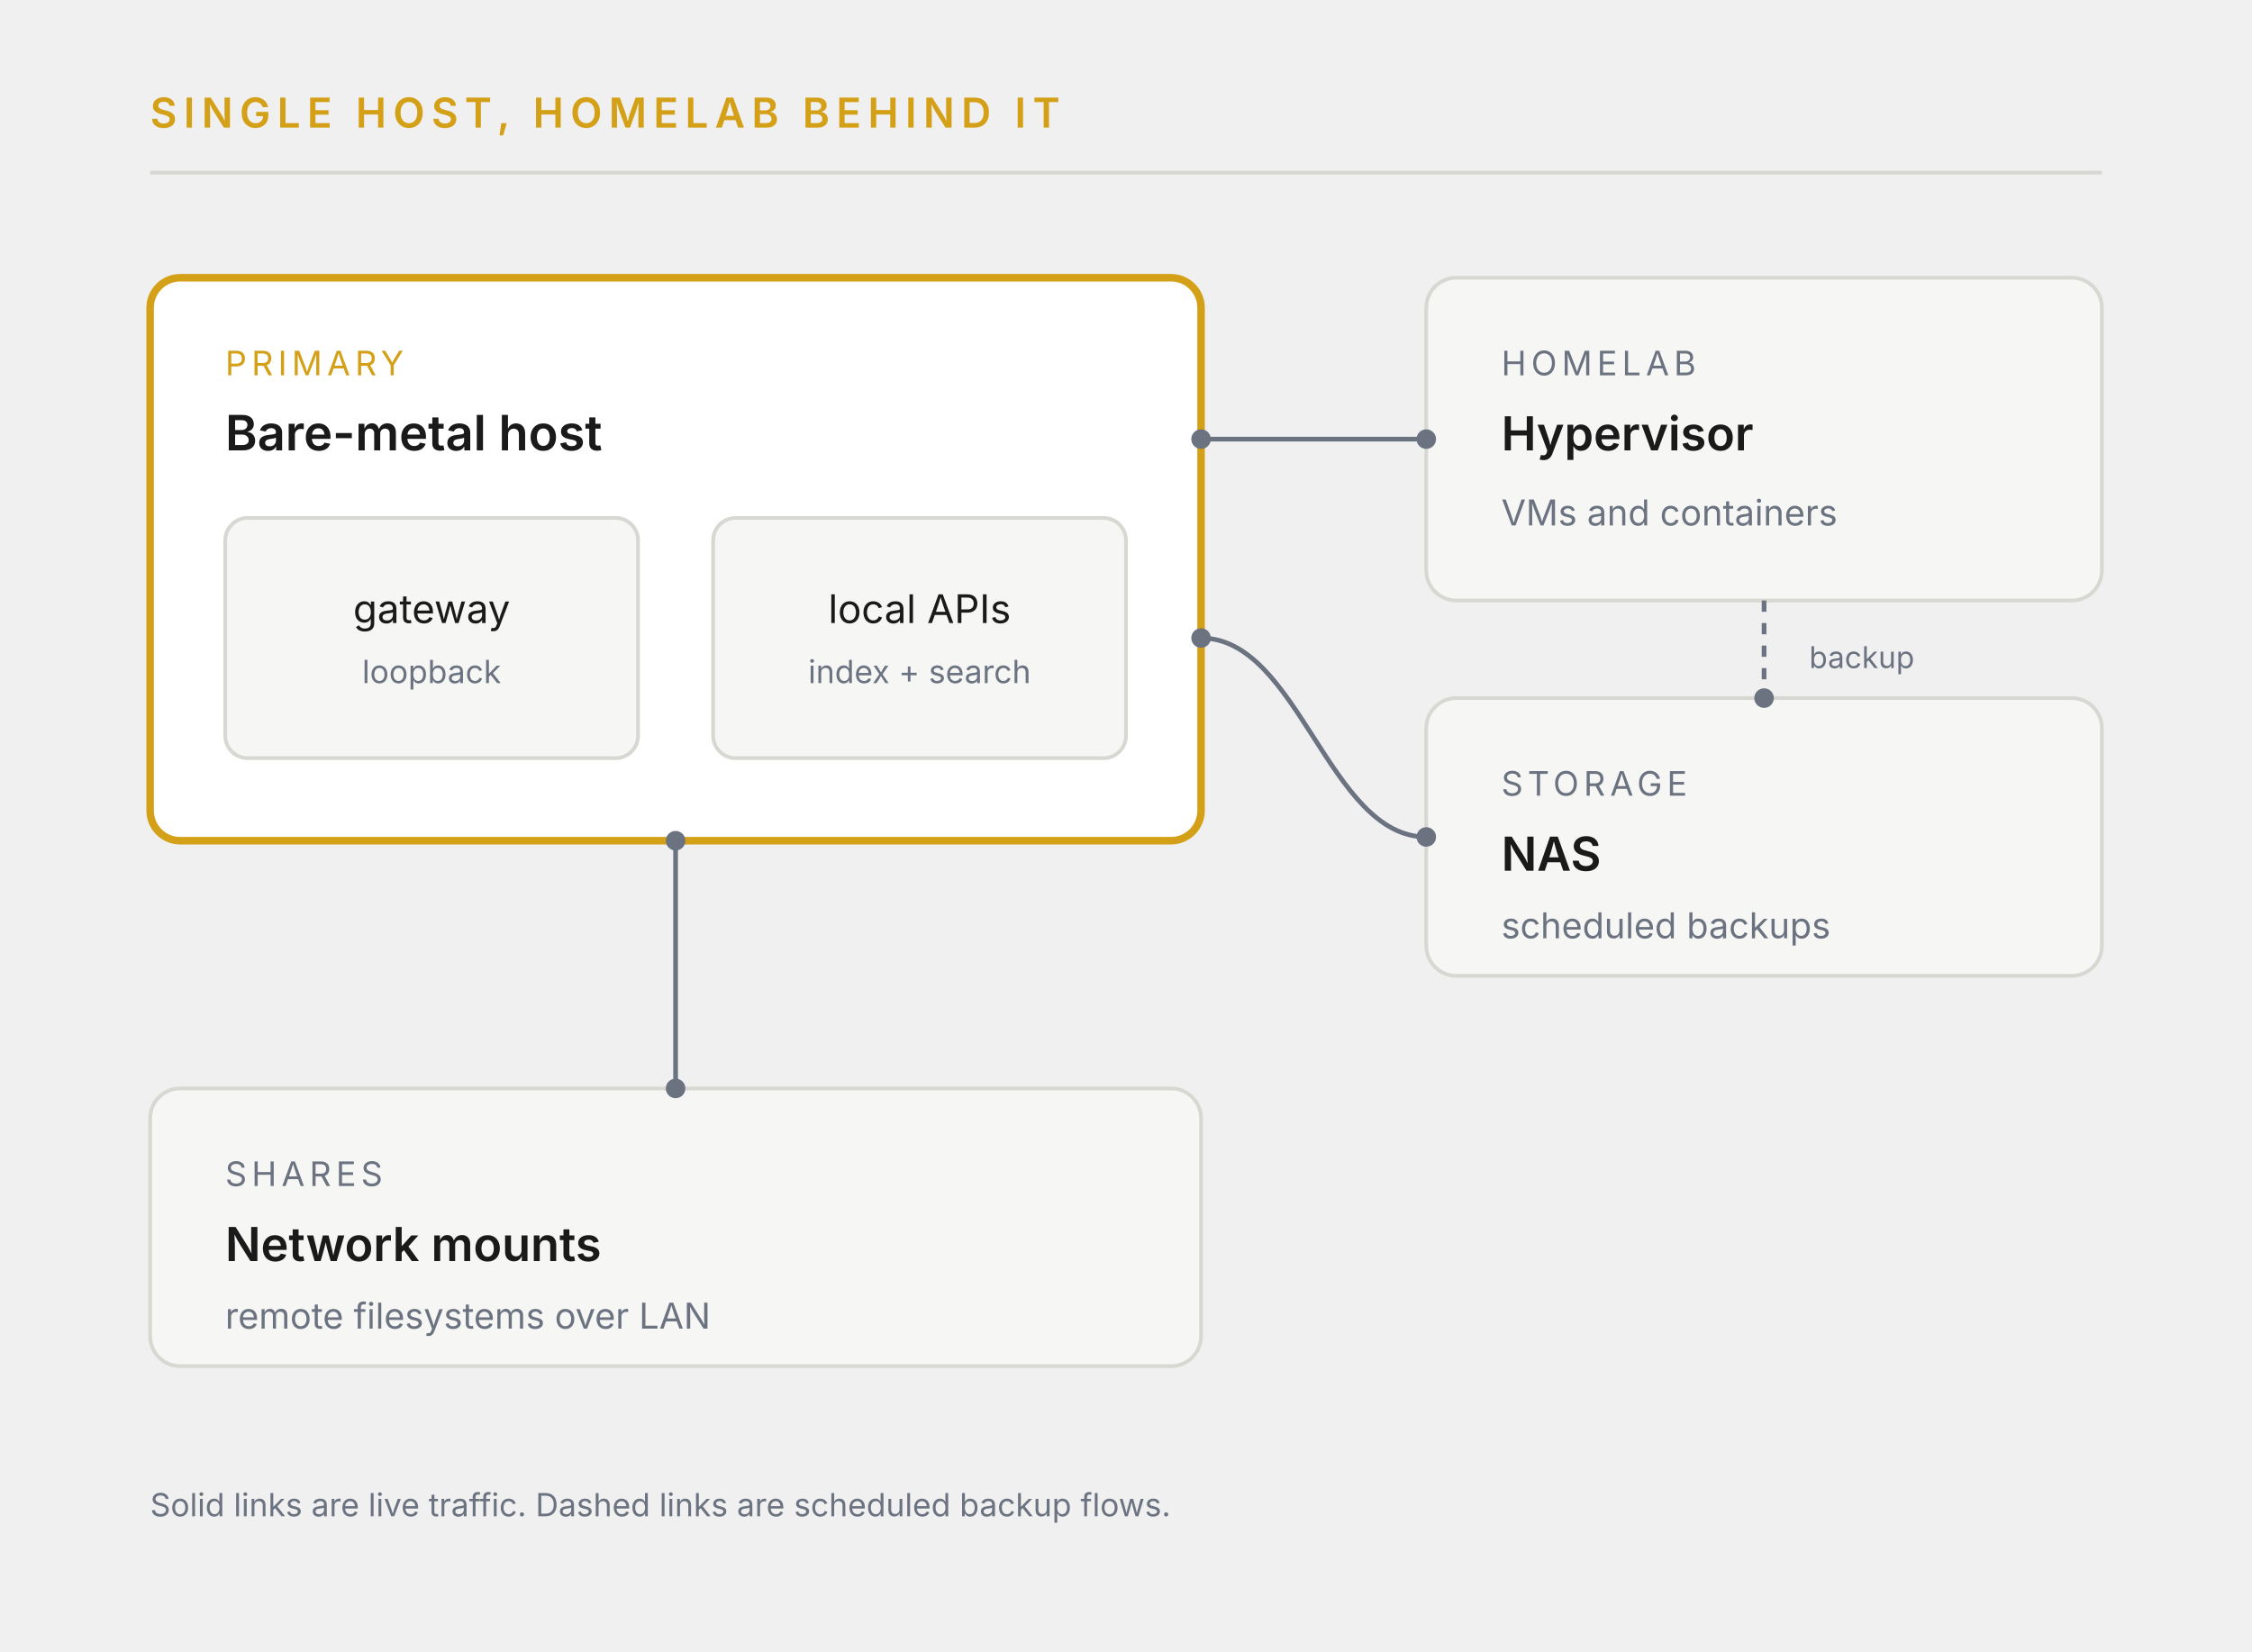
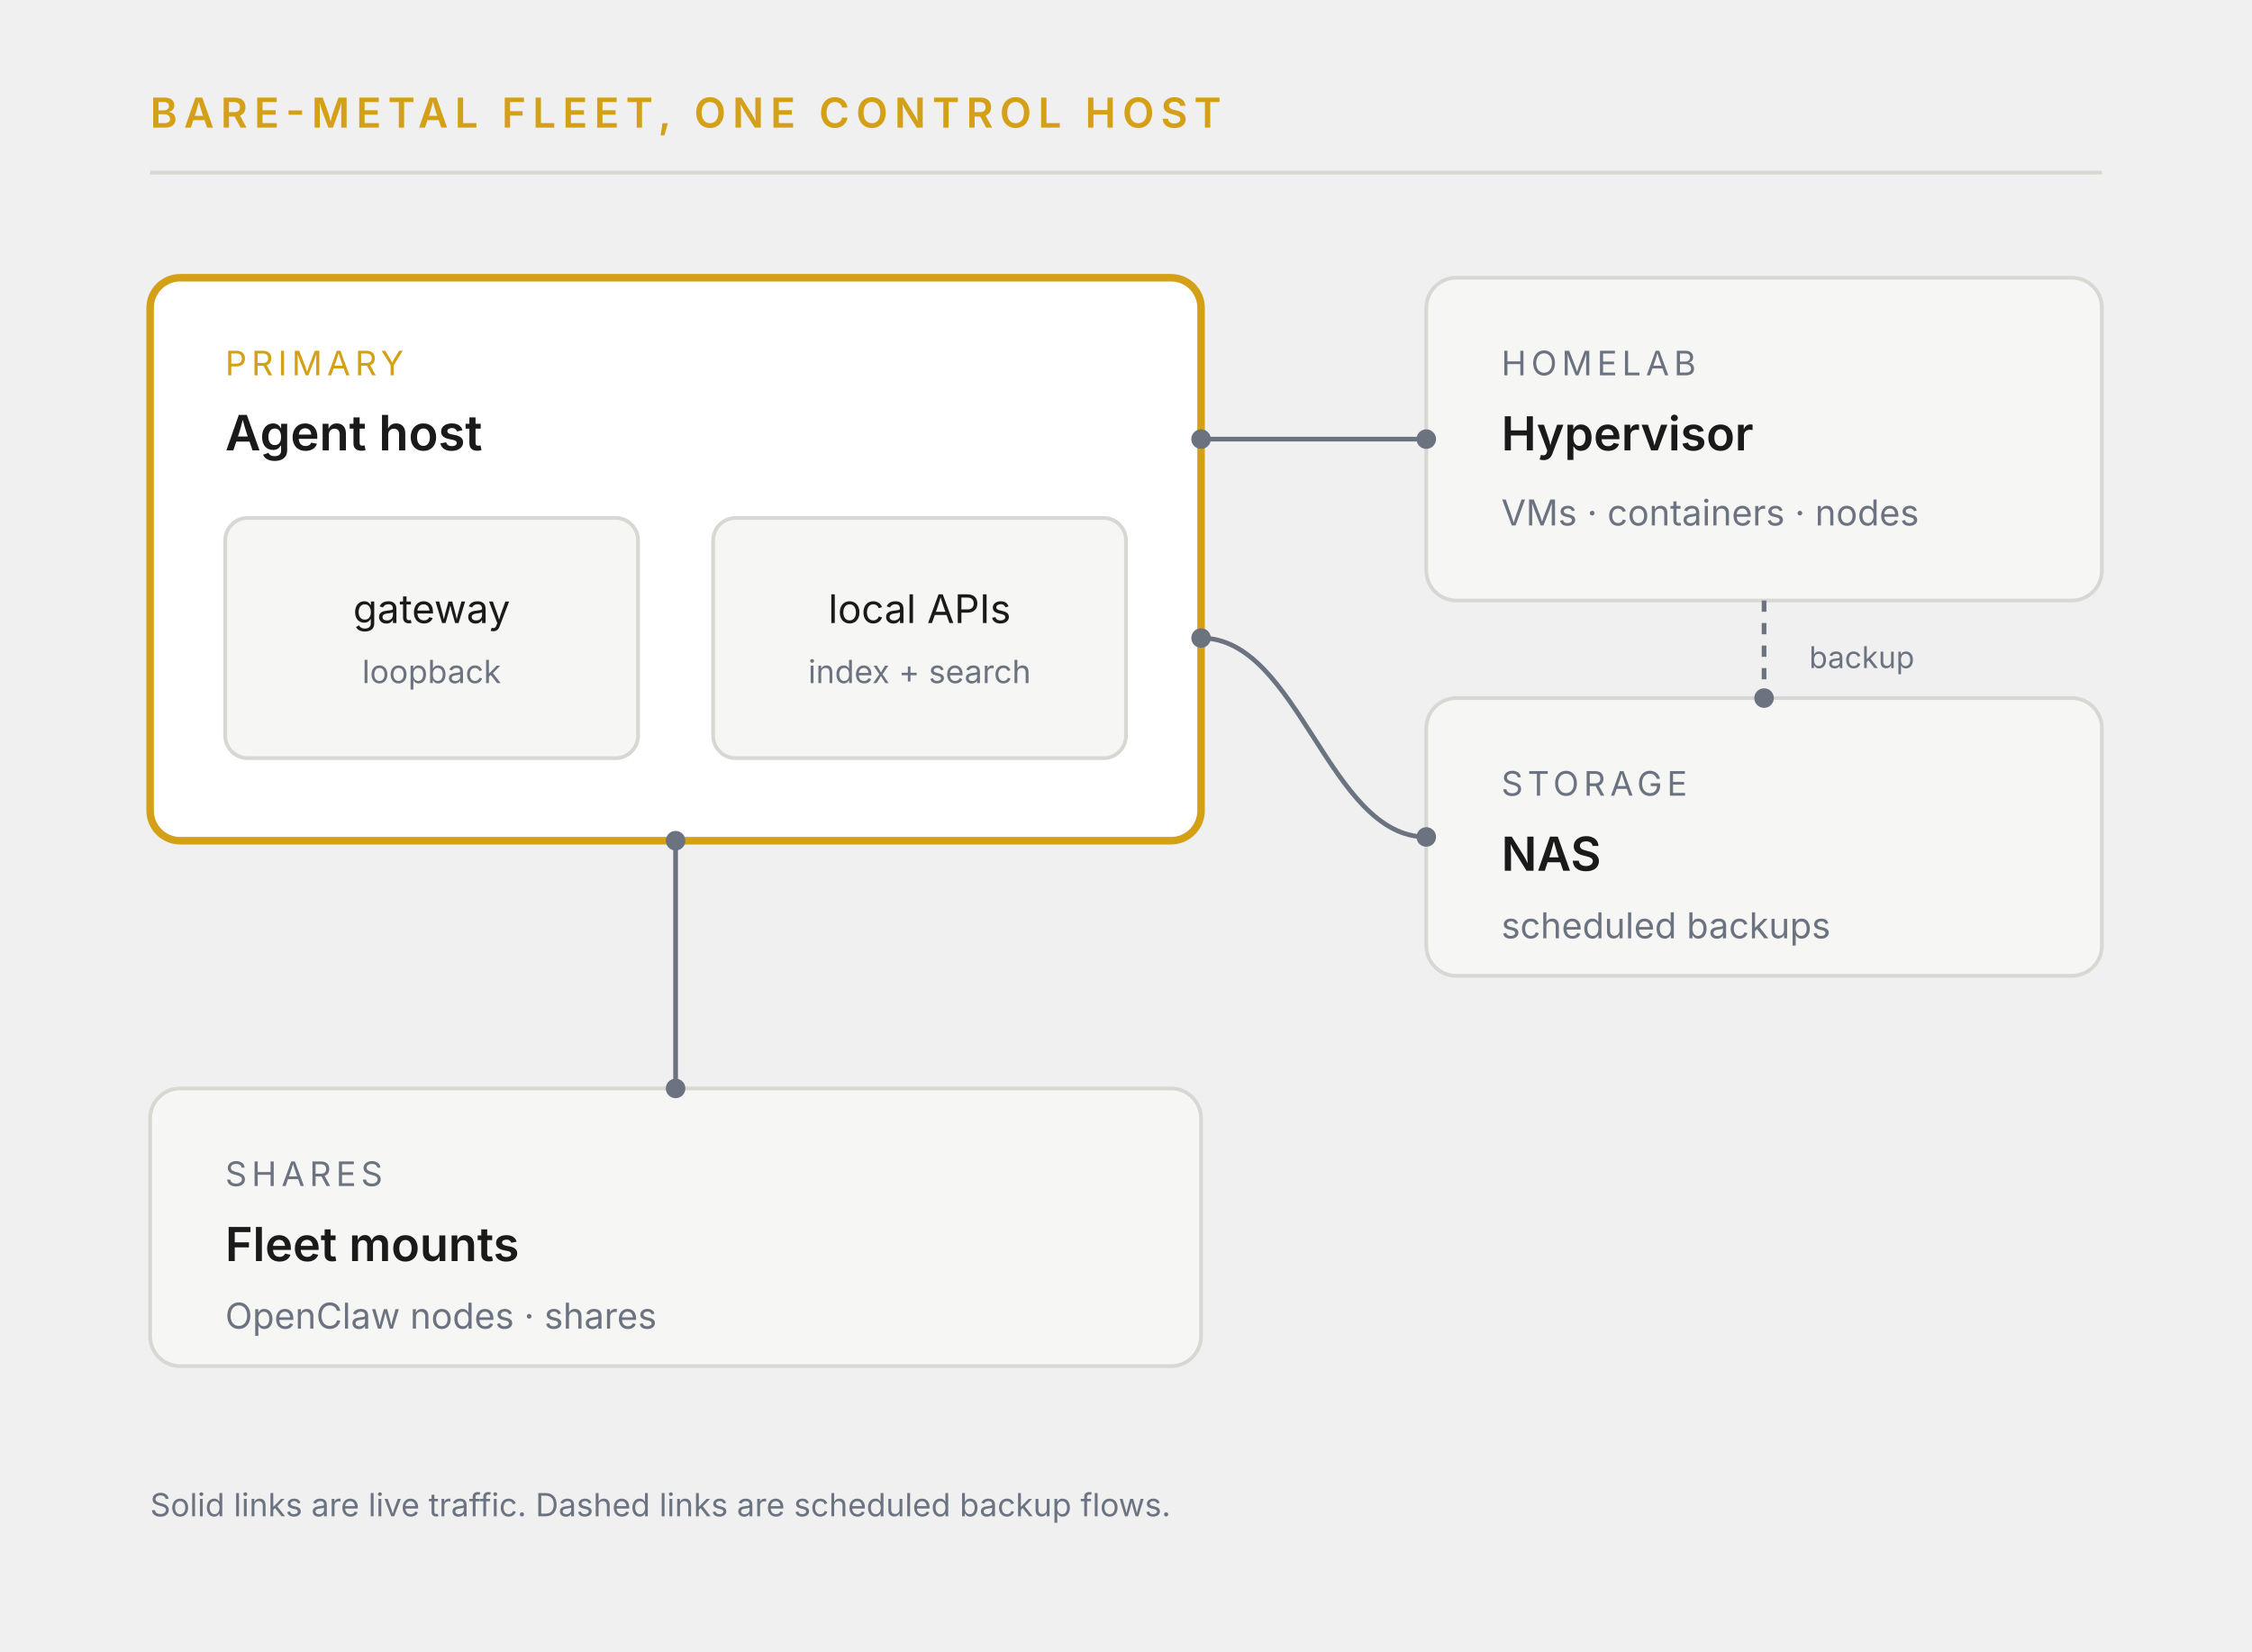
<svg xmlns="http://www.w3.org/2000/svg" viewBox="0 0 600 440" width="100%" height="auto" role="img" aria-labelledby="st-title st-desc" font-family="Inter, system-ui, sans-serif">
  <defs>
    <marker id="st-dot" viewBox="0 0 6 6" refX="3" refY="3" markerWidth="5" markerHeight="5">
      <circle cx="3" cy="3" r="2.5" fill="#6b7280" />
    </marker>
  </defs>
-   <text x="40" y="34" font-size="11" letter-spacing="0.16em" fill="#d4a017" font-weight="600">SINGLE HOST, HOMELAB BEHIND IT</text>
+   <text x="40" y="34" font-size="11" letter-spacing="0.16em" fill="#d4a017" font-weight="600">BARE-METAL FLEET, ONE CONTROL HOST</text>
  <line x1="40" y1="46" x2="560" y2="46" stroke="#d8d8d2" stroke-width="1" />
  <g>
    <rect x="40" y="74" width="280" height="150" rx="8" fill="#ffffff" stroke="#d4a017" stroke-width="2" />
    <text x="60" y="100" font-size="9" letter-spacing="0.14em" fill="#d4a017">PRIMARY</text>
-     <text x="60" y="120" font-size="13" font-weight="600" fill="#1a1a1a">Bare-metal host</text>
+     <text x="60" y="120" font-size="13" font-weight="600" fill="#1a1a1a">Agent host</text>
    <rect x="60" y="138" width="110" height="64" rx="6" fill="#f6f6f4" stroke="#d8d8d2" stroke-width="1" />
    <text x="115" y="166" font-size="10.5" fill="#1a1a1a" text-anchor="middle">gateway</text>
    <text x="115" y="182" font-size="8.5" fill="#6b7280" text-anchor="middle">loopback</text>
    <rect x="190" y="138" width="110" height="64" rx="6" fill="#f6f6f4" stroke="#d8d8d2" stroke-width="1" />
    <text x="245" y="166" font-size="10.5" fill="#1a1a1a" text-anchor="middle">local APIs</text>
    <text x="245" y="182" font-size="8.5" fill="#6b7280" text-anchor="middle">index + search</text>
  </g>
  <g>
    <rect x="380" y="74" width="180" height="86" rx="8" fill="#f6f6f4" stroke="#d8d8d2" stroke-width="1" />
    <text x="400" y="100" font-size="9" letter-spacing="0.14em" fill="#6b7280">HOMELAB</text>
    <text x="400" y="120" font-size="12.5" font-weight="600" fill="#1a1a1a">Hypervisor</text>
-     <text x="400" y="140" font-size="9.5" fill="#6b7280">VMs and containers</text>
+     <text x="400" y="140" font-size="9.5" fill="#6b7280">VMs · containers · nodes</text>
  </g>
  <g>
    <rect x="380" y="186" width="180" height="74" rx="8" fill="#f6f6f4" stroke="#d8d8d2" stroke-width="1" />
    <text x="400" y="212" font-size="9" letter-spacing="0.14em" fill="#6b7280">STORAGE</text>
    <text x="400" y="232" font-size="12.5" font-weight="600" fill="#1a1a1a">NAS</text>
    <text x="400" y="250" font-size="9.5" fill="#6b7280">scheduled backups</text>
  </g>
  <g>
    <rect x="40" y="290" width="280" height="74" rx="8" fill="#f6f6f4" stroke="#d8d8d2" stroke-width="1" />
    <text x="60" y="316" font-size="9" letter-spacing="0.14em" fill="#6b7280">SHARES</text>
-     <text x="60" y="336" font-size="12.5" font-weight="600" fill="#1a1a1a">Network mounts</text>
-     <text x="60" y="354" font-size="9.5" fill="#6b7280">remote filesystems over LAN</text>
+     <text x="60" y="336" font-size="12.5" font-weight="600" fill="#1a1a1a">Fleet mounts</text>
+     <text x="60" y="354" font-size="9.5" fill="#6b7280">OpenClaw nodes · shares</text>
  </g>
  <g fill="none" stroke="#6b7280" stroke-width="1.25">
    <line x1="320" y1="117" x2="380" y2="117" marker-start="url(#st-dot)" marker-end="url(#st-dot)" />
    <path d="M320,170 C346,170 354,223 380,223" marker-start="url(#st-dot)" marker-end="url(#st-dot)" />
    <line x1="180" y1="224" x2="180" y2="290" marker-start="url(#st-dot)" marker-end="url(#st-dot)" />
    <line x1="470" y1="160" x2="470" y2="186" stroke-dasharray="3 3" marker-end="url(#st-dot)" />
  </g>
  <text x="482" y="178" font-size="8" fill="#6b7280">backup</text>
  <text x="40" y="404" font-size="8.5" fill="#6b7280">Solid links are live traffic. Dashed links are scheduled backup flows.</text>
</svg>
